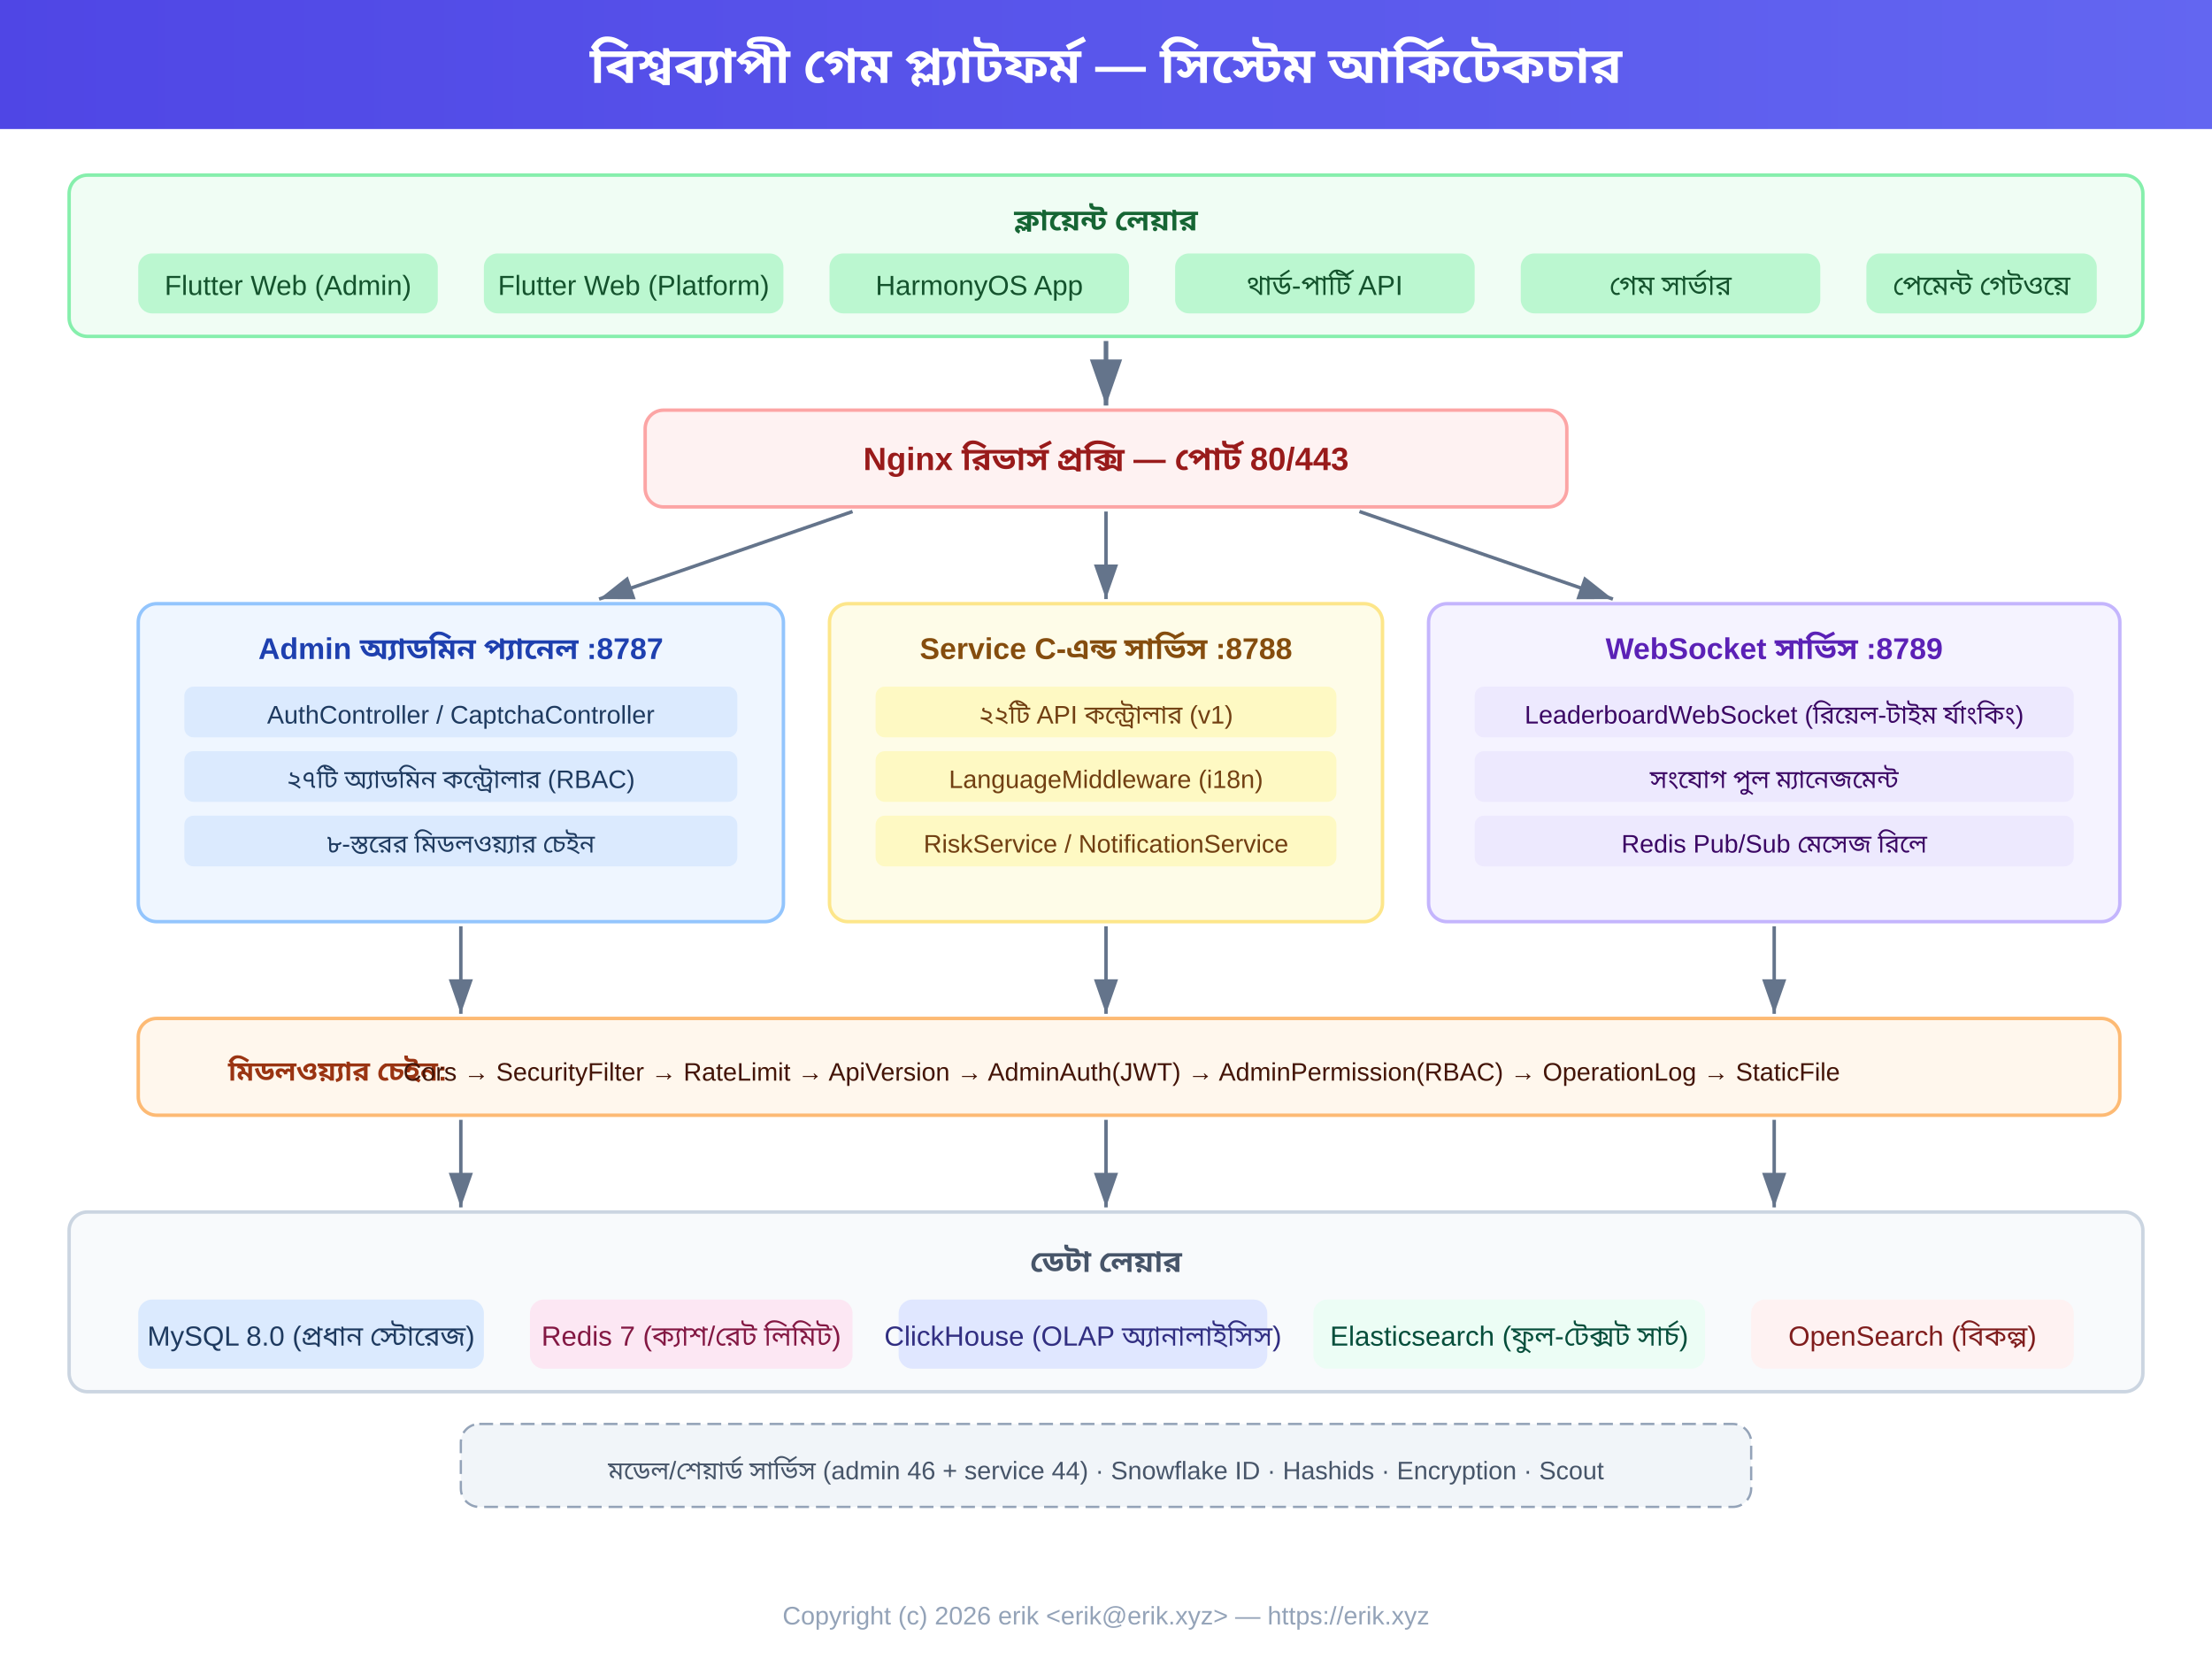
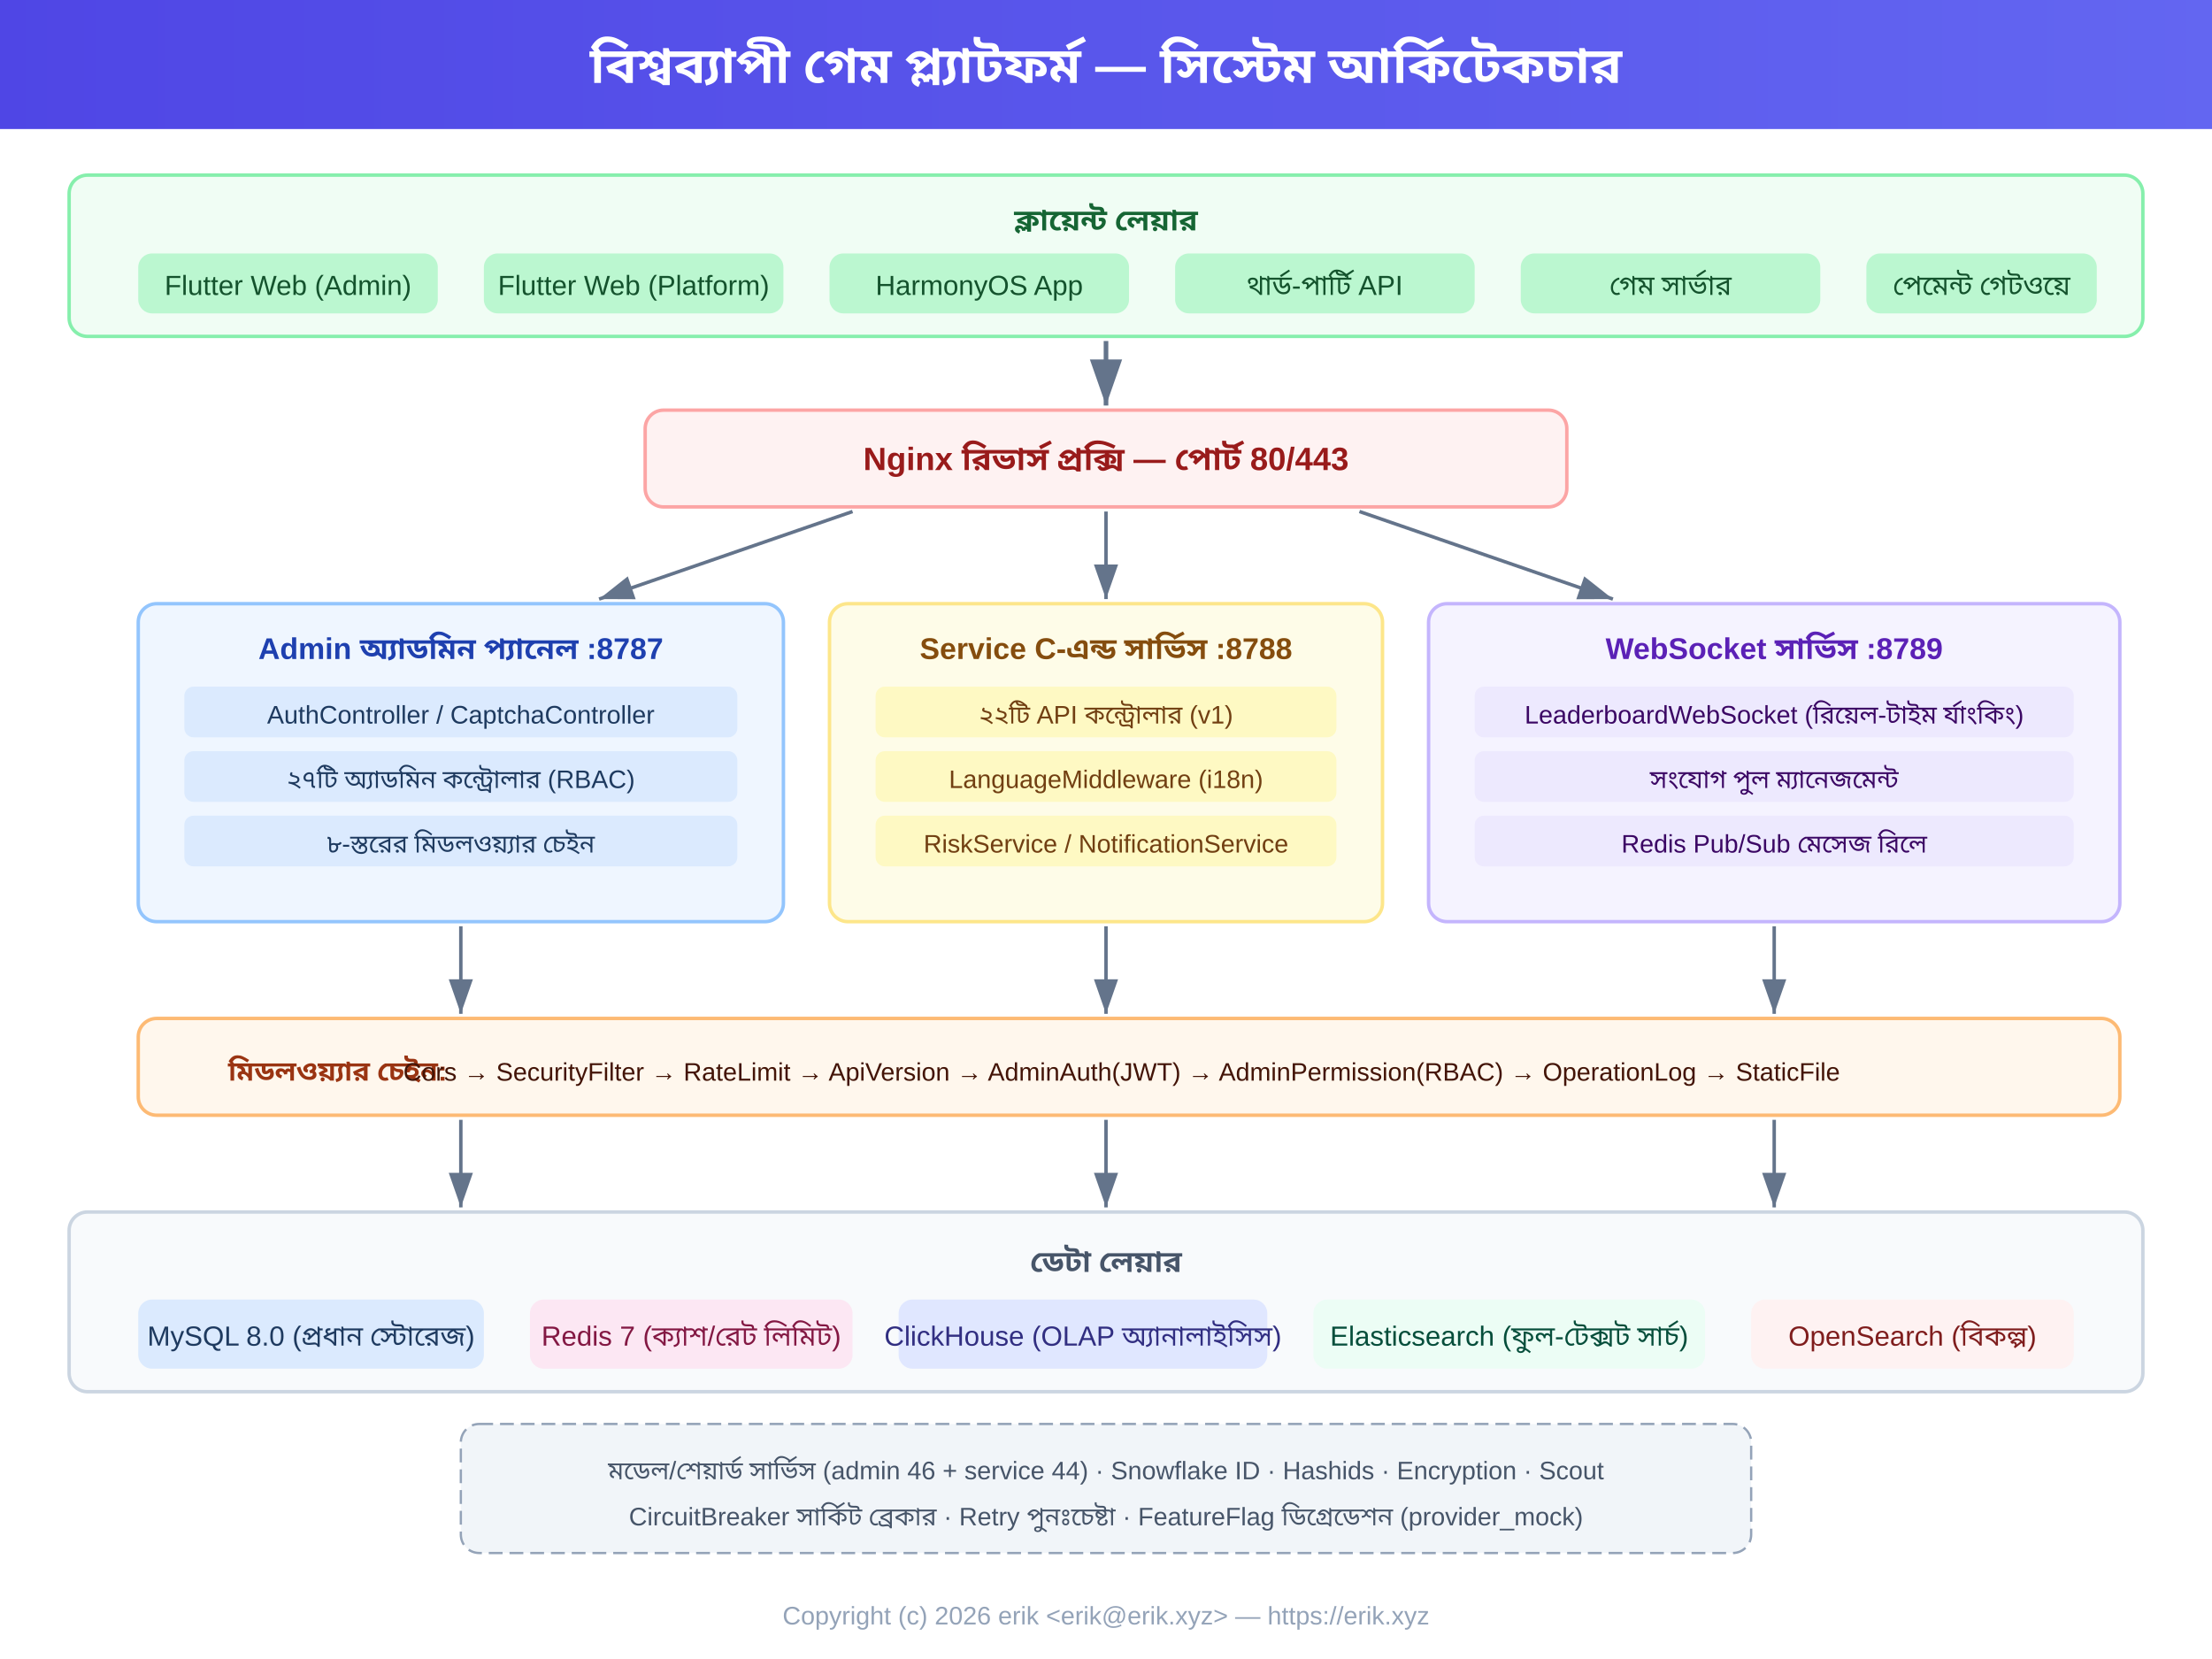
<svg xmlns="http://www.w3.org/2000/svg" viewBox="0 0 960 720" font-family="Arial, 'Noto Sans SC', 'Noto Sans Bengali', sans-serif">
  <defs>
    <marker id="arrow" markerWidth="10" markerHeight="7" refX="10" refY="3.5" orient="auto">
      <polygon points="0 0, 10 3.5, 0 7" fill="#64748b" />
    </marker>
    <linearGradient id="hdr" x1="0" y1="0" x2="1" y2="0">
      <stop offset="0%" stop-color="#4f46e5" />
      <stop offset="100%" stop-color="#6366f1" />
    </linearGradient>
  </defs>
  <rect width="960" height="720" fill="#ffffff" />
  <rect x="0" y="0" width="960" height="56" fill="url(#hdr)" />
  <text x="480" y="36" text-anchor="middle" fill="#fff" font-size="22" font-weight="bold">বিশ্বব্যাপী গেম প্ল্যাটফর্ম — সিস্টেম আর্কিটেকচার</text>
  <rect x="30" y="76" width="900" height="70" rx="8" fill="#f0fdf4" stroke="#86efac" stroke-width="1.5" />
  <text x="480" y="100" text-anchor="middle" fill="#166534" font-size="13" font-weight="bold">ক্লায়েন্ট লেয়ার</text>
  <rect x="60" y="110" width="130" height="26" rx="6" fill="#bbf7d0" />
  <text x="125" y="128" text-anchor="middle" fill="#14532d" font-size="12">Flutter Web (Admin)</text>
  <rect x="210" y="110" width="130" height="26" rx="6" fill="#bbf7d0" />
  <text x="275" y="128" text-anchor="middle" fill="#14532d" font-size="12">Flutter Web (Platform)</text>
  <rect x="360" y="110" width="130" height="26" rx="6" fill="#bbf7d0" />
  <text x="425" y="128" text-anchor="middle" fill="#14532d" font-size="12">HarmonyOS App</text>
  <rect x="510" y="110" width="130" height="26" rx="6" fill="#bbf7d0" />
  <text x="575" y="128" text-anchor="middle" fill="#14532d" font-size="12">থার্ড-পার্টি API</text>
  <rect x="660" y="110" width="130" height="26" rx="6" fill="#bbf7d0" />
  <text x="725" y="128" text-anchor="middle" fill="#14532d" font-size="12">গেম সার্ভার</text>
  <rect x="810" y="110" width="100" height="26" rx="6" fill="#bbf7d0" />
  <text x="860" y="128" text-anchor="middle" fill="#14532d" font-size="12">পেমেন্ট গেটওয়ে</text>
  <line x1="480" y1="148" x2="480" y2="176" stroke="#64748b" stroke-width="2" marker-end="url(#arrow)" />
  <rect x="280" y="178" width="400" height="42" rx="8" fill="#fef2f2" stroke="#fca5a5" stroke-width="1.5" />
  <text x="480" y="204" text-anchor="middle" fill="#991b1b" font-size="14" font-weight="bold">Nginx রিভার্স প্রক্সি — পোর্ট 80/443</text>
  <line x1="370" y1="222" x2="260" y2="260" stroke="#64748b" stroke-width="1.5" marker-end="url(#arrow)" />
  <line x1="480" y1="222" x2="480" y2="260" stroke="#64748b" stroke-width="1.5" marker-end="url(#arrow)" />
  <line x1="590" y1="222" x2="700" y2="260" stroke="#64748b" stroke-width="1.5" marker-end="url(#arrow)" />
  <rect x="60" y="262" width="280" height="138" rx="8" fill="#eff6ff" stroke="#93c5fd" stroke-width="1.5" />
  <text x="200" y="286" text-anchor="middle" fill="#1e40af" font-size="13" font-weight="bold">Admin অ্যাডমিন প্যানেল :8787</text>
  <rect x="80" y="298" width="240" height="22" rx="4" fill="#dbeafe" />
  <text x="200" y="314" text-anchor="middle" fill="#1e3a5f" font-size="11">AuthController / CaptchaController</text>
  <rect x="80" y="326" width="240" height="22" rx="4" fill="#dbeafe" />
  <text x="200" y="342" text-anchor="middle" fill="#1e3a5f" font-size="11">২৭টি অ্যাডমিন কন্ট্রোলার (RBAC)</text>
  <rect x="80" y="354" width="240" height="22" rx="4" fill="#dbeafe" />
  <text x="200" y="370" text-anchor="middle" fill="#1e3a5f" font-size="11">৮-স্তরের মিডলওয়্যার চেইন</text>
  <rect x="360" y="262" width="240" height="138" rx="8" fill="#fefce8" stroke="#fde68a" stroke-width="1.5" />
  <text x="480" y="286" text-anchor="middle" fill="#854d0e" font-size="13" font-weight="bold">Service C-এন্ড সার্ভিস :8788</text>
  <rect x="380" y="298" width="200" height="22" rx="4" fill="#fef9c3" />
  <text x="480" y="314" text-anchor="middle" fill="#713f12" font-size="11">২২টি API কন্ট্রোলার (v1)</text>
  <rect x="380" y="326" width="200" height="22" rx="4" fill="#fef9c3" />
  <text x="480" y="342" text-anchor="middle" fill="#713f12" font-size="11">LanguageMiddleware (i18n)</text>
  <rect x="380" y="354" width="200" height="22" rx="4" fill="#fef9c3" />
  <text x="480" y="370" text-anchor="middle" fill="#713f12" font-size="11">RiskService / NotificationService</text>
  <rect x="620" y="262" width="300" height="138" rx="8" fill="#f5f3ff" stroke="#c4b5fd" stroke-width="1.5" />
  <text x="770" y="286" text-anchor="middle" fill="#5b21b6" font-size="13" font-weight="bold">WebSocket সার্ভিস :8789</text>
  <rect x="640" y="298" width="260" height="22" rx="4" fill="#ede9fe" />
  <text x="770" y="314" text-anchor="middle" fill="#3b0764" font-size="11">LeaderboardWebSocket (রিয়েল-টাইম র্যাংকিং)</text>
  <rect x="640" y="326" width="260" height="22" rx="4" fill="#ede9fe" />
  <text x="770" y="342" text-anchor="middle" fill="#3b0764" font-size="11">সংযোগ পুল ম্যানেজমেন্ট</text>
  <rect x="640" y="354" width="260" height="22" rx="4" fill="#ede9fe" />
  <text x="770" y="370" text-anchor="middle" fill="#3b0764" font-size="11">Redis Pub/Sub মেসেজ রিলে</text>
  <line x1="200" y1="402" x2="200" y2="440" stroke="#64748b" stroke-width="1.5" marker-end="url(#arrow)" />
  <line x1="480" y1="402" x2="480" y2="440" stroke="#64748b" stroke-width="1.5" marker-end="url(#arrow)" />
  <line x1="770" y1="402" x2="770" y2="440" stroke="#64748b" stroke-width="1.5" marker-end="url(#arrow)" />
  <rect x="60" y="442" width="860" height="42" rx="8" fill="#fff7ed" stroke="#fdba74" stroke-width="1.5" />
  <text x="99" y="469" fill="#9a3412" font-size="12" font-weight="bold">মিডলওয়্যার চেইন:</text>
  <text x="175" y="469" fill="#431407" font-size="11">Cors → SecurityFilter → RateLimit → ApiVersion → AdminAuth(JWT) → AdminPermission(RBAC) → OperationLog → StaticFile</text>
  <line x1="200" y1="486" x2="200" y2="524" stroke="#64748b" stroke-width="1.5" marker-end="url(#arrow)" />
  <line x1="480" y1="486" x2="480" y2="524" stroke="#64748b" stroke-width="1.5" marker-end="url(#arrow)" />
  <line x1="770" y1="486" x2="770" y2="524" stroke="#64748b" stroke-width="1.5" marker-end="url(#arrow)" />
  <rect x="30" y="526" width="900" height="78" rx="8" fill="#f8fafc" stroke="#cbd5e1" stroke-width="1.5" />
  <text x="480" y="552" text-anchor="middle" fill="#475569" font-size="13" font-weight="bold">ডেটা লেয়ার</text>
  <rect x="60" y="564" width="150" height="30" rx="6" fill="#dbeafe" />
  <text x="135" y="584" text-anchor="middle" fill="#1e3a5f" font-size="12">MySQL 8.0 (প্রধান স্টোরেজ)</text>
  <rect x="230" y="564" width="140" height="30" rx="6" fill="#fce7f3" />
  <text x="300" y="584" text-anchor="middle" fill="#831843" font-size="12">Redis 7 (ক্যাশ/রেট লিমিট)</text>
  <rect x="390" y="564" width="160" height="30" rx="6" fill="#e0e7ff" />
  <text x="470" y="584" text-anchor="middle" fill="#312e81" font-size="12">ClickHouse (OLAP অ্যানালাইসিস)</text>
  <rect x="570" y="564" width="170" height="30" rx="6" fill="#ecfdf5" />
  <text x="655" y="584" text-anchor="middle" fill="#064e3b" font-size="12">Elasticsearch (ফুল-টেক্সট সার্চ)</text>
  <rect x="760" y="564" width="140" height="30" rx="6" fill="#fef2f2" />
  <text x="830" y="584" text-anchor="middle" fill="#7f1d1d" font-size="12">OpenSearch (বিকল্প)</text>
-   <rect x="200" y="618" width="560" height="36" rx="8" fill="#f1f5f9" stroke="#94a3b8" stroke-width="1" stroke-dasharray="6,3" />
+   <rect x="200" y="618" width="560" height="56" rx="8" fill="#f1f5f9" stroke="#94a3b8" stroke-width="1" stroke-dasharray="6,3" />
  <text x="480" y="642" text-anchor="middle" fill="#475569" font-size="11">মডেল/শেয়ার্ড সার্ভিস (admin 46 + service 44) · Snowflake ID · Hashids · Encryption · Scout</text>
+   <text x="480" y="662" text-anchor="middle" fill="#475569" font-size="11">CircuitBreaker সার্কিট ব্রেকার · Retry পুনঃচেষ্টা · FeatureFlag ডিগ্রেডেশন (provider_mock)</text>
  <text x="480" y="705" text-anchor="middle" fill="#94a3b8" font-size="11">Copyright (c) 2026 erik &lt;erik@erik.xyz&gt; — https://erik.xyz</text>
</svg>
